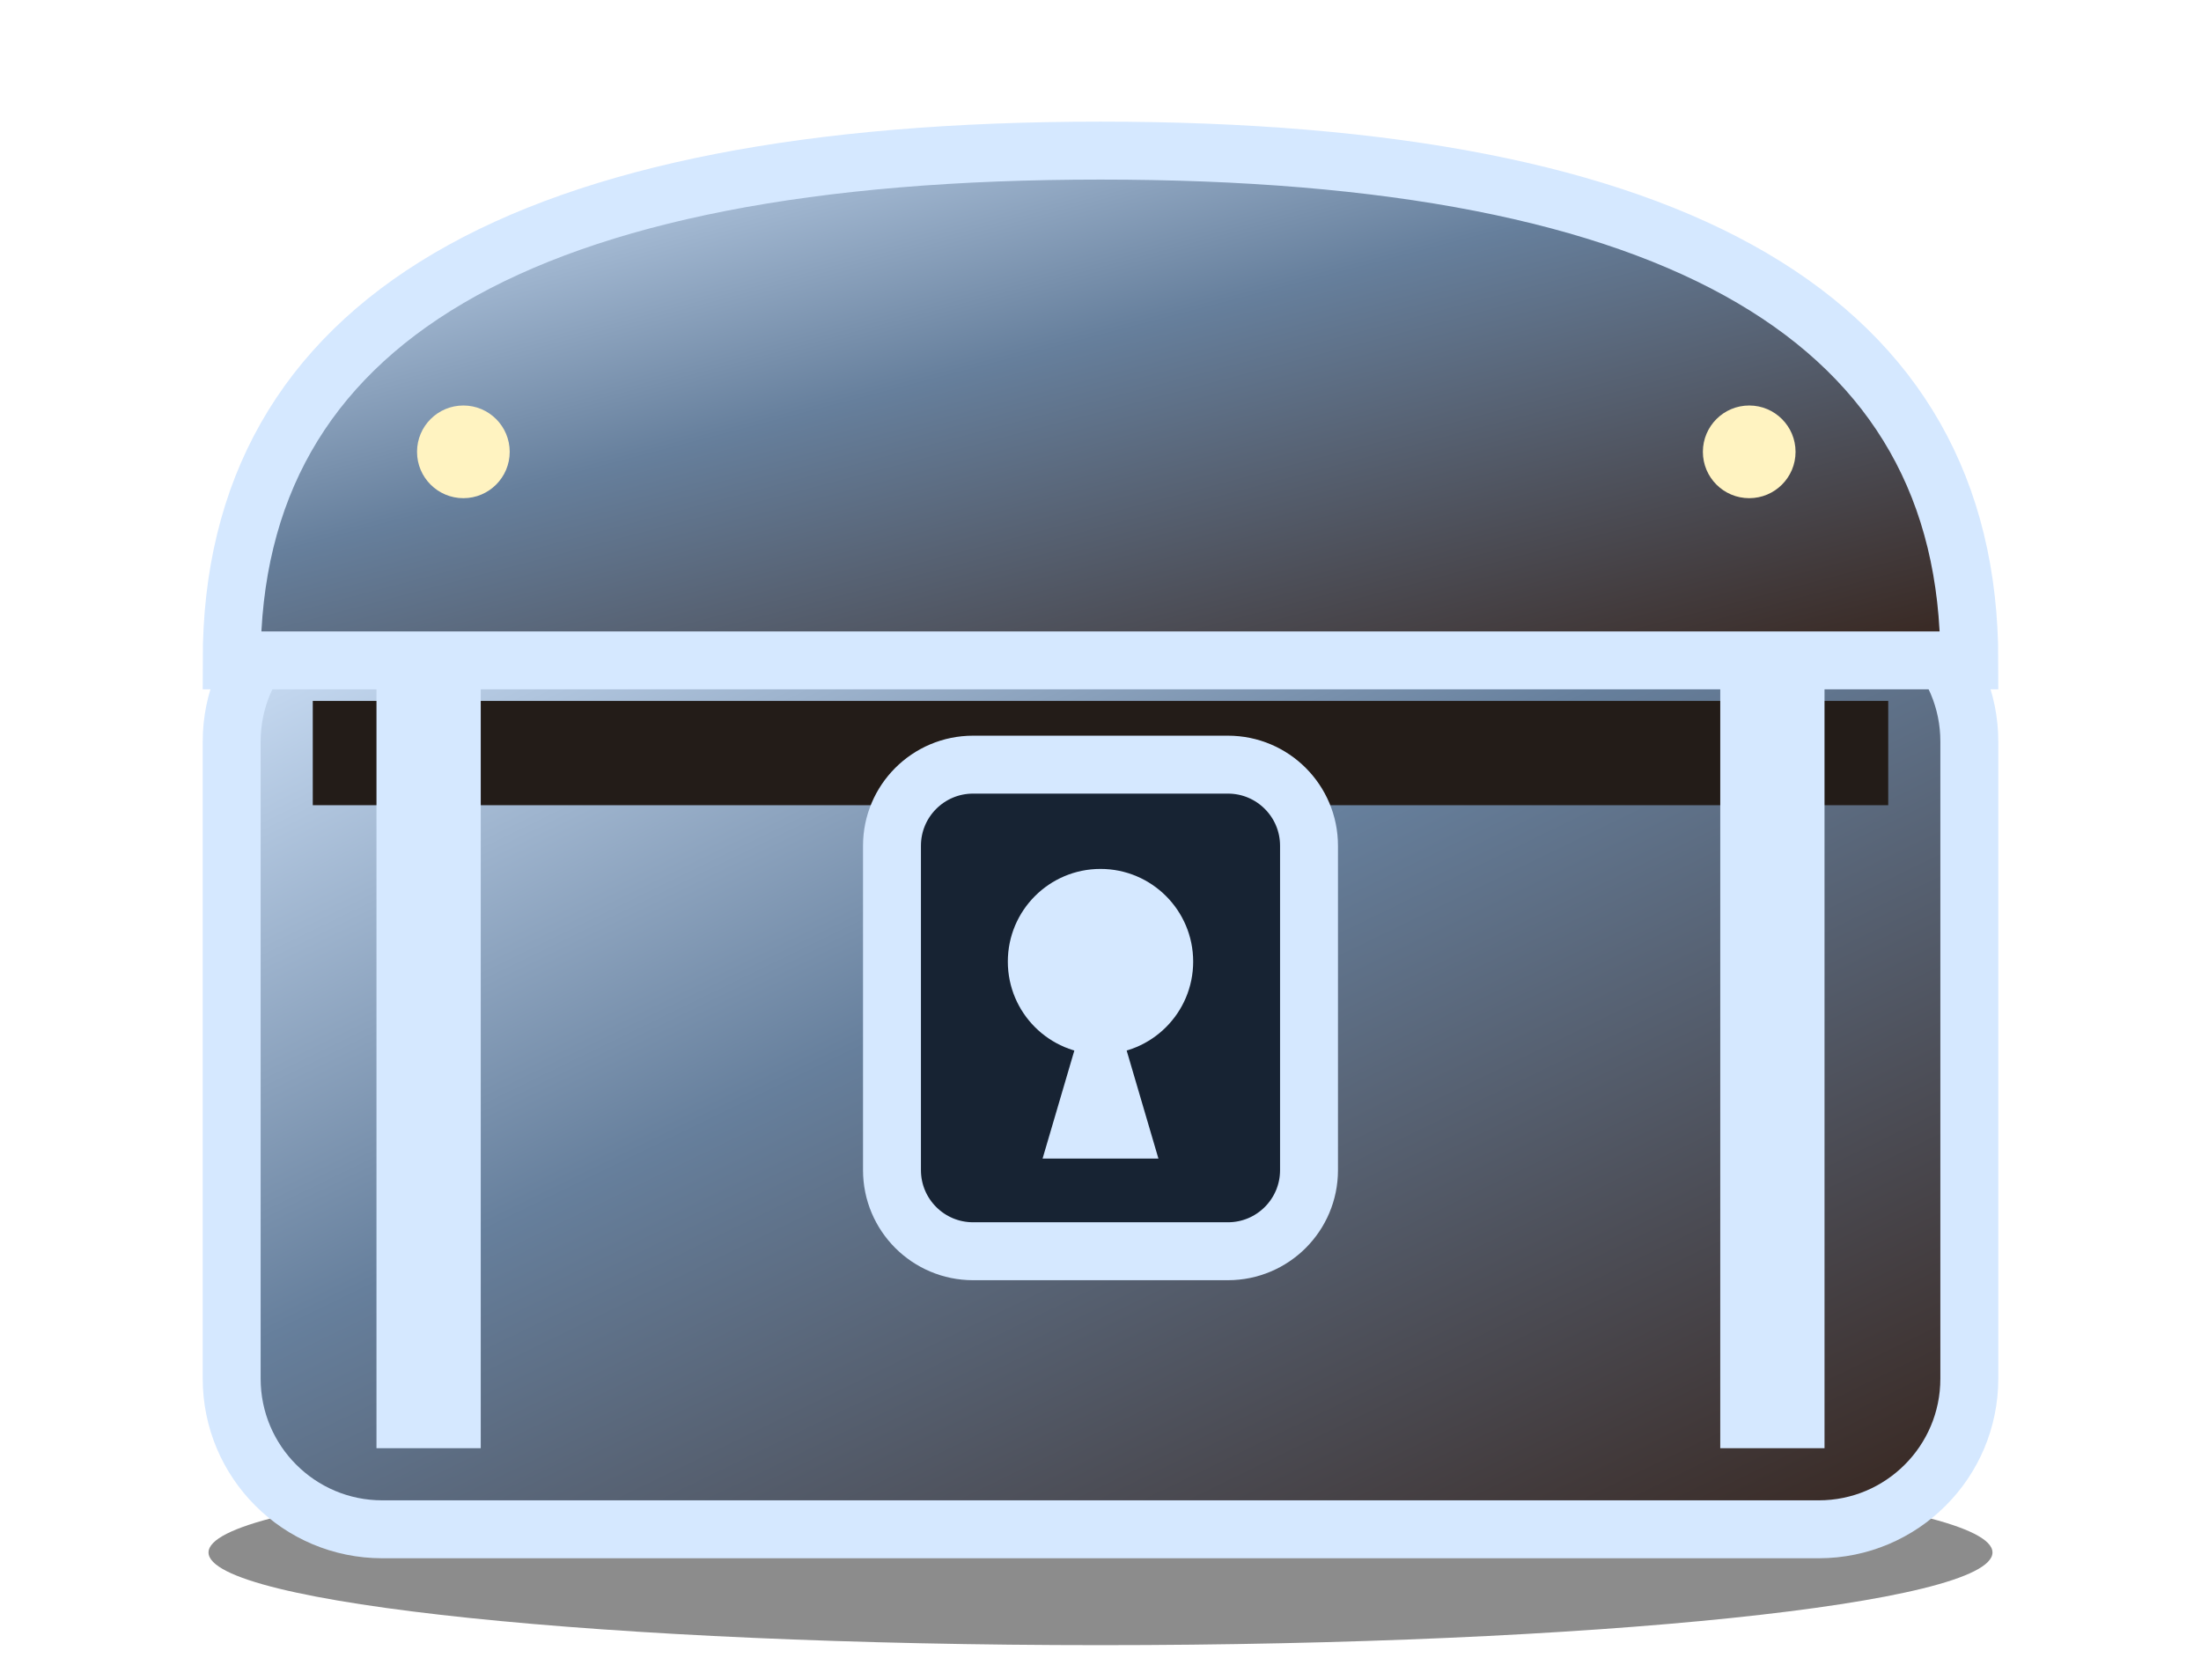
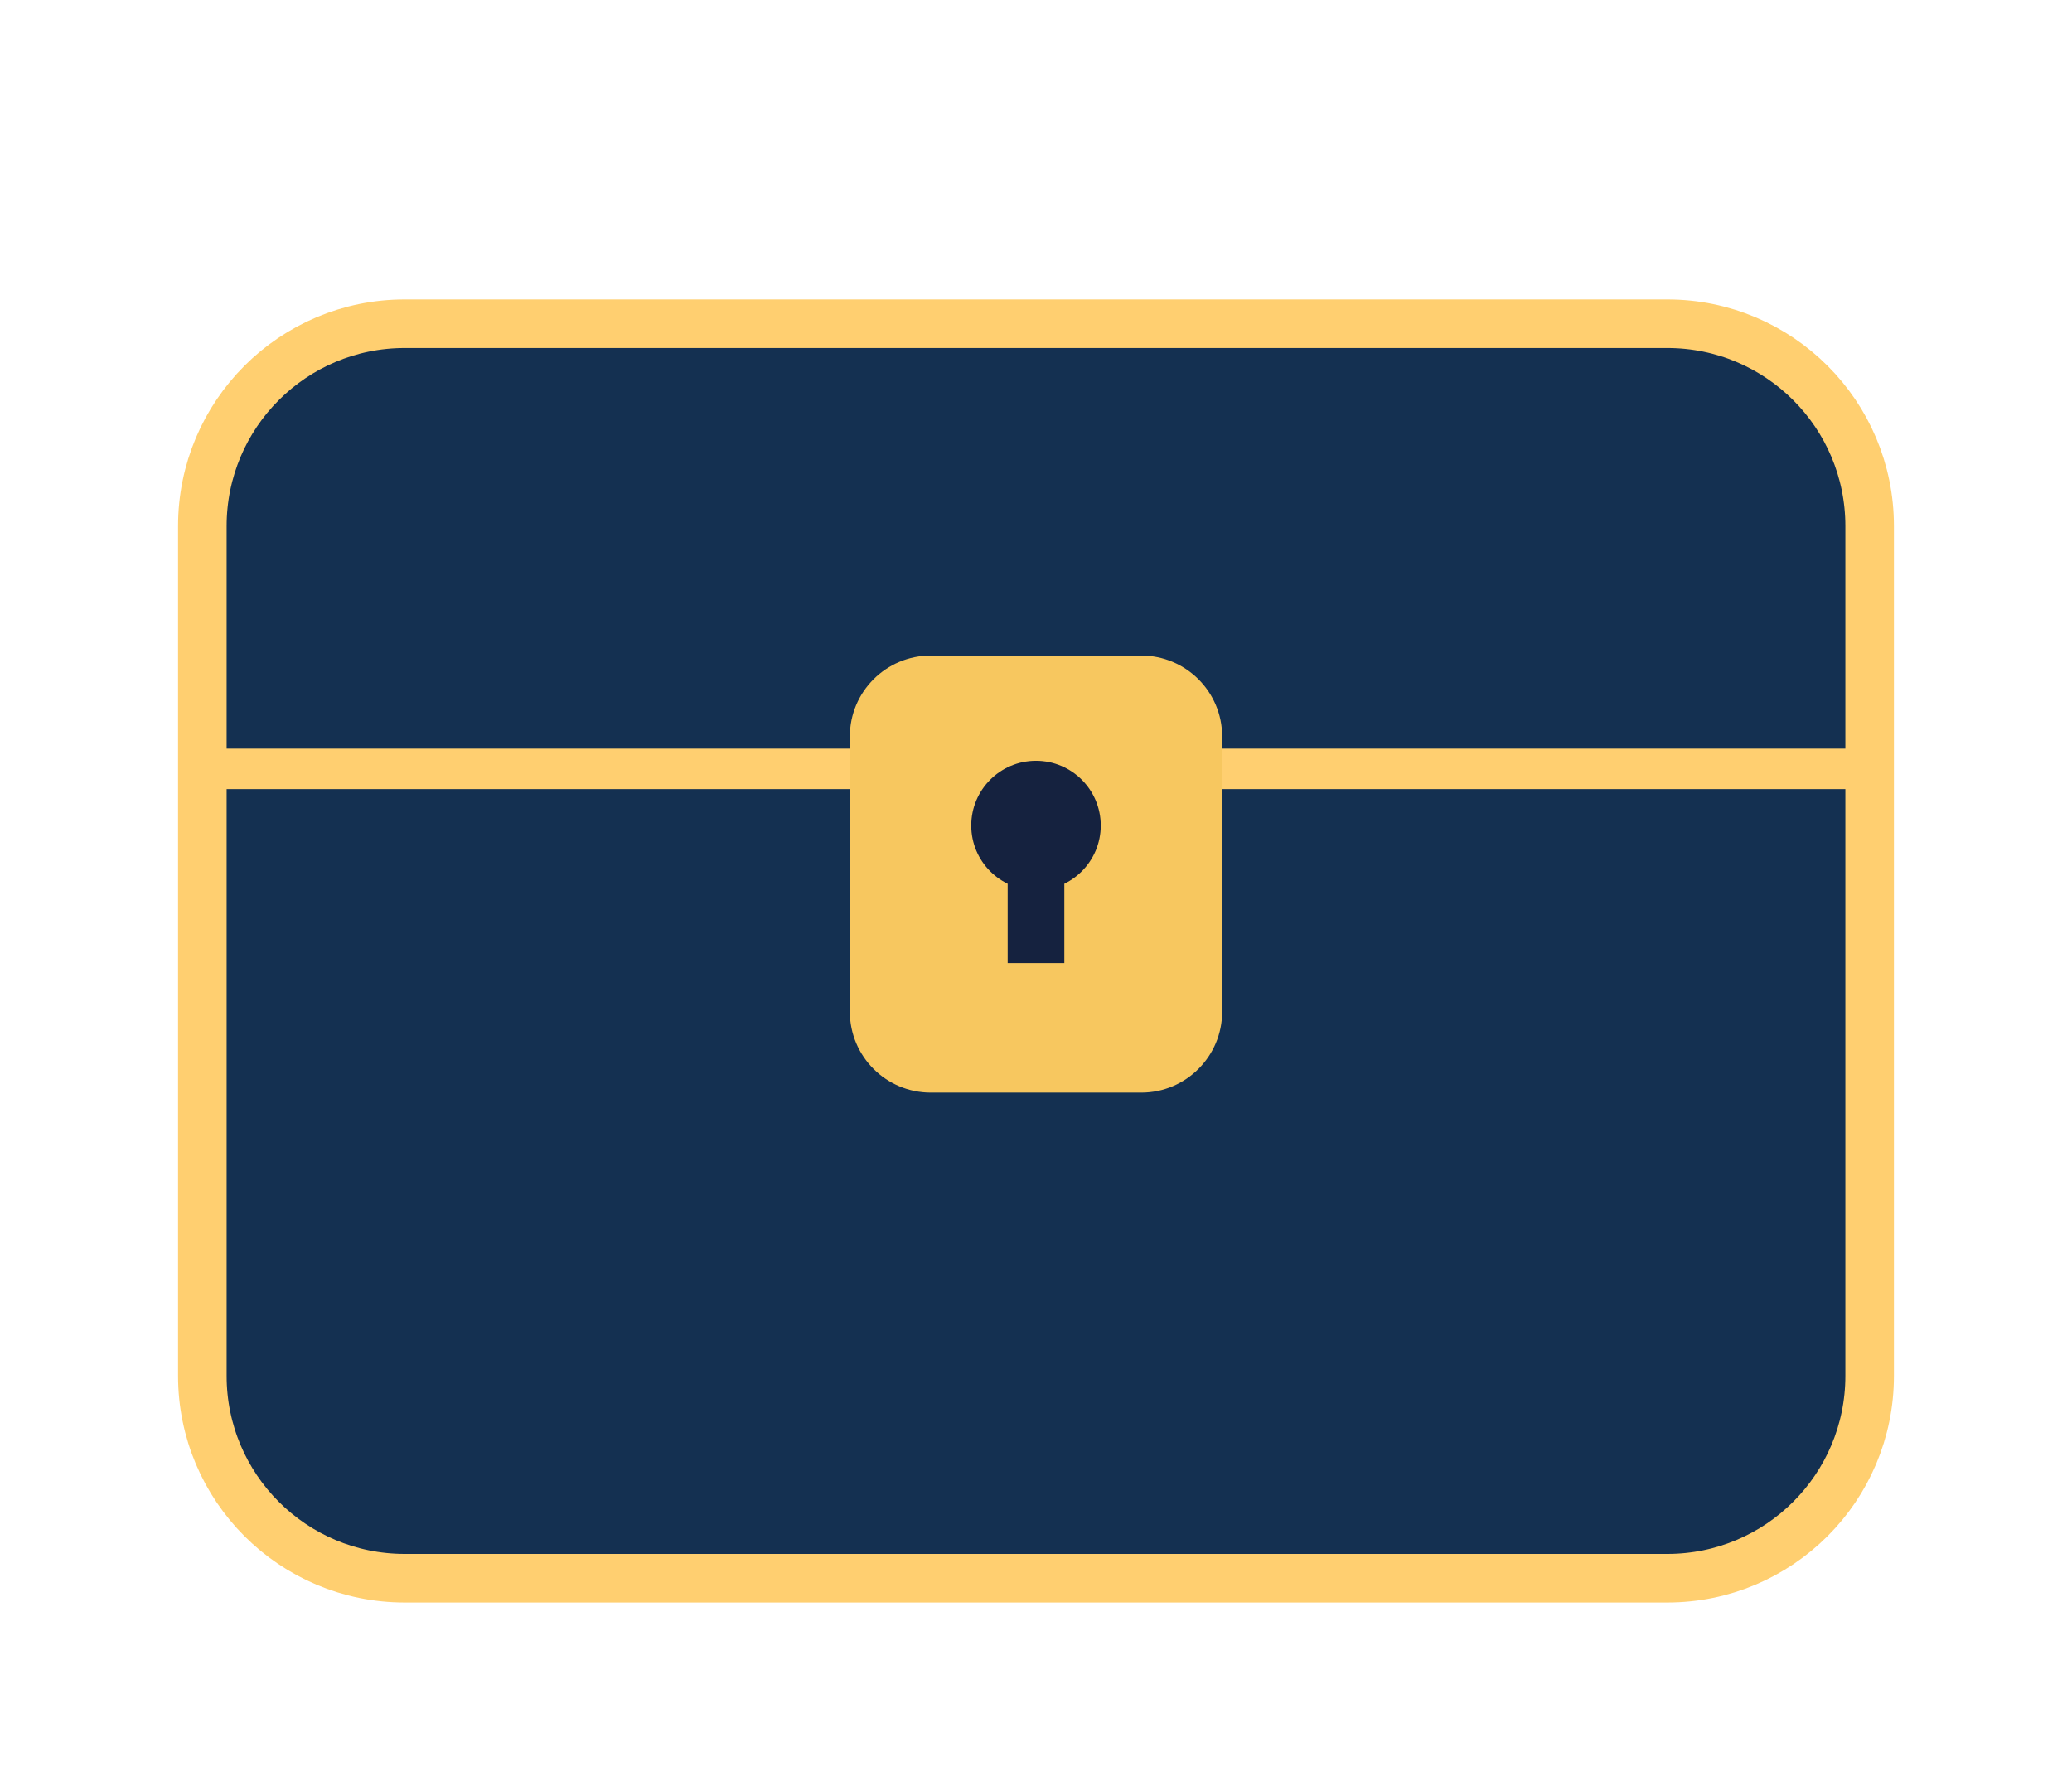
- <svg xmlns="http://www.w3.org/2000/svg" viewBox="0 0 190 145">
-   <defs>
-     <linearGradient id="m" x2="0.9" y2="1">
-       <stop stop-color="#d5e8ff" />
-       <stop offset=".45" stop-color="#667f9c" />
-       <stop offset="1" stop-color="#3a2b26" />
-     </linearGradient>
-   </defs>
-   <ellipse cx="95" cy="134" rx="77" ry="8" fill="#000" opacity=".45" />
-   <rect x="20" y="51" width="150" height="81" rx="13" fill="url(#m)" stroke="#d5e8ff" stroke-width="5" />
-   <path d="M20 57 Q20 13 95 13 Q170 13 170 57Z" fill="url(#m)" stroke="#d5e8ff" stroke-width="5" />
-   <path d="M27 65 H163" stroke="#231c18" stroke-width="9" />
-   <path d="M37 57 V125 M153 57 V125" stroke="#d5e8ff" stroke-width="9" />
-   <rect x="77" y="66" width="36" height="42" rx="7" fill="#172333" stroke="#d5e8ff" stroke-width="5" />
-   <circle cx="95" cy="83" r="8" fill="#d5e8ff" />
-   <path d="M95 83 L90 100 H100Z" fill="#d5e8ff" />
-   <circle cx="40" cy="39" r="4" fill="#fff3c1" />
-   <circle cx="151" cy="39" r="4" fill="#fff3c1" />
+ <svg xmlns="http://www.w3.org/2000/svg" width="256" height="220" viewBox="0 0 256 220">
+   <rect x="25" y="40" width="206" height="155" rx="25" fill="#143051" stroke="#ffcf70" stroke-width="6" />
+   <path d="M25 95H231" stroke="#ffcf70" stroke-width="5" />
+   <rect x="105" y="81" width="46" height="54" rx="10" fill="#f7c75f" />
+   <circle cx="128" cy="102" r="8" fill="#15223f" />
+   <path d="M128 105v14" stroke="#15223f" stroke-width="7" />
</svg>
